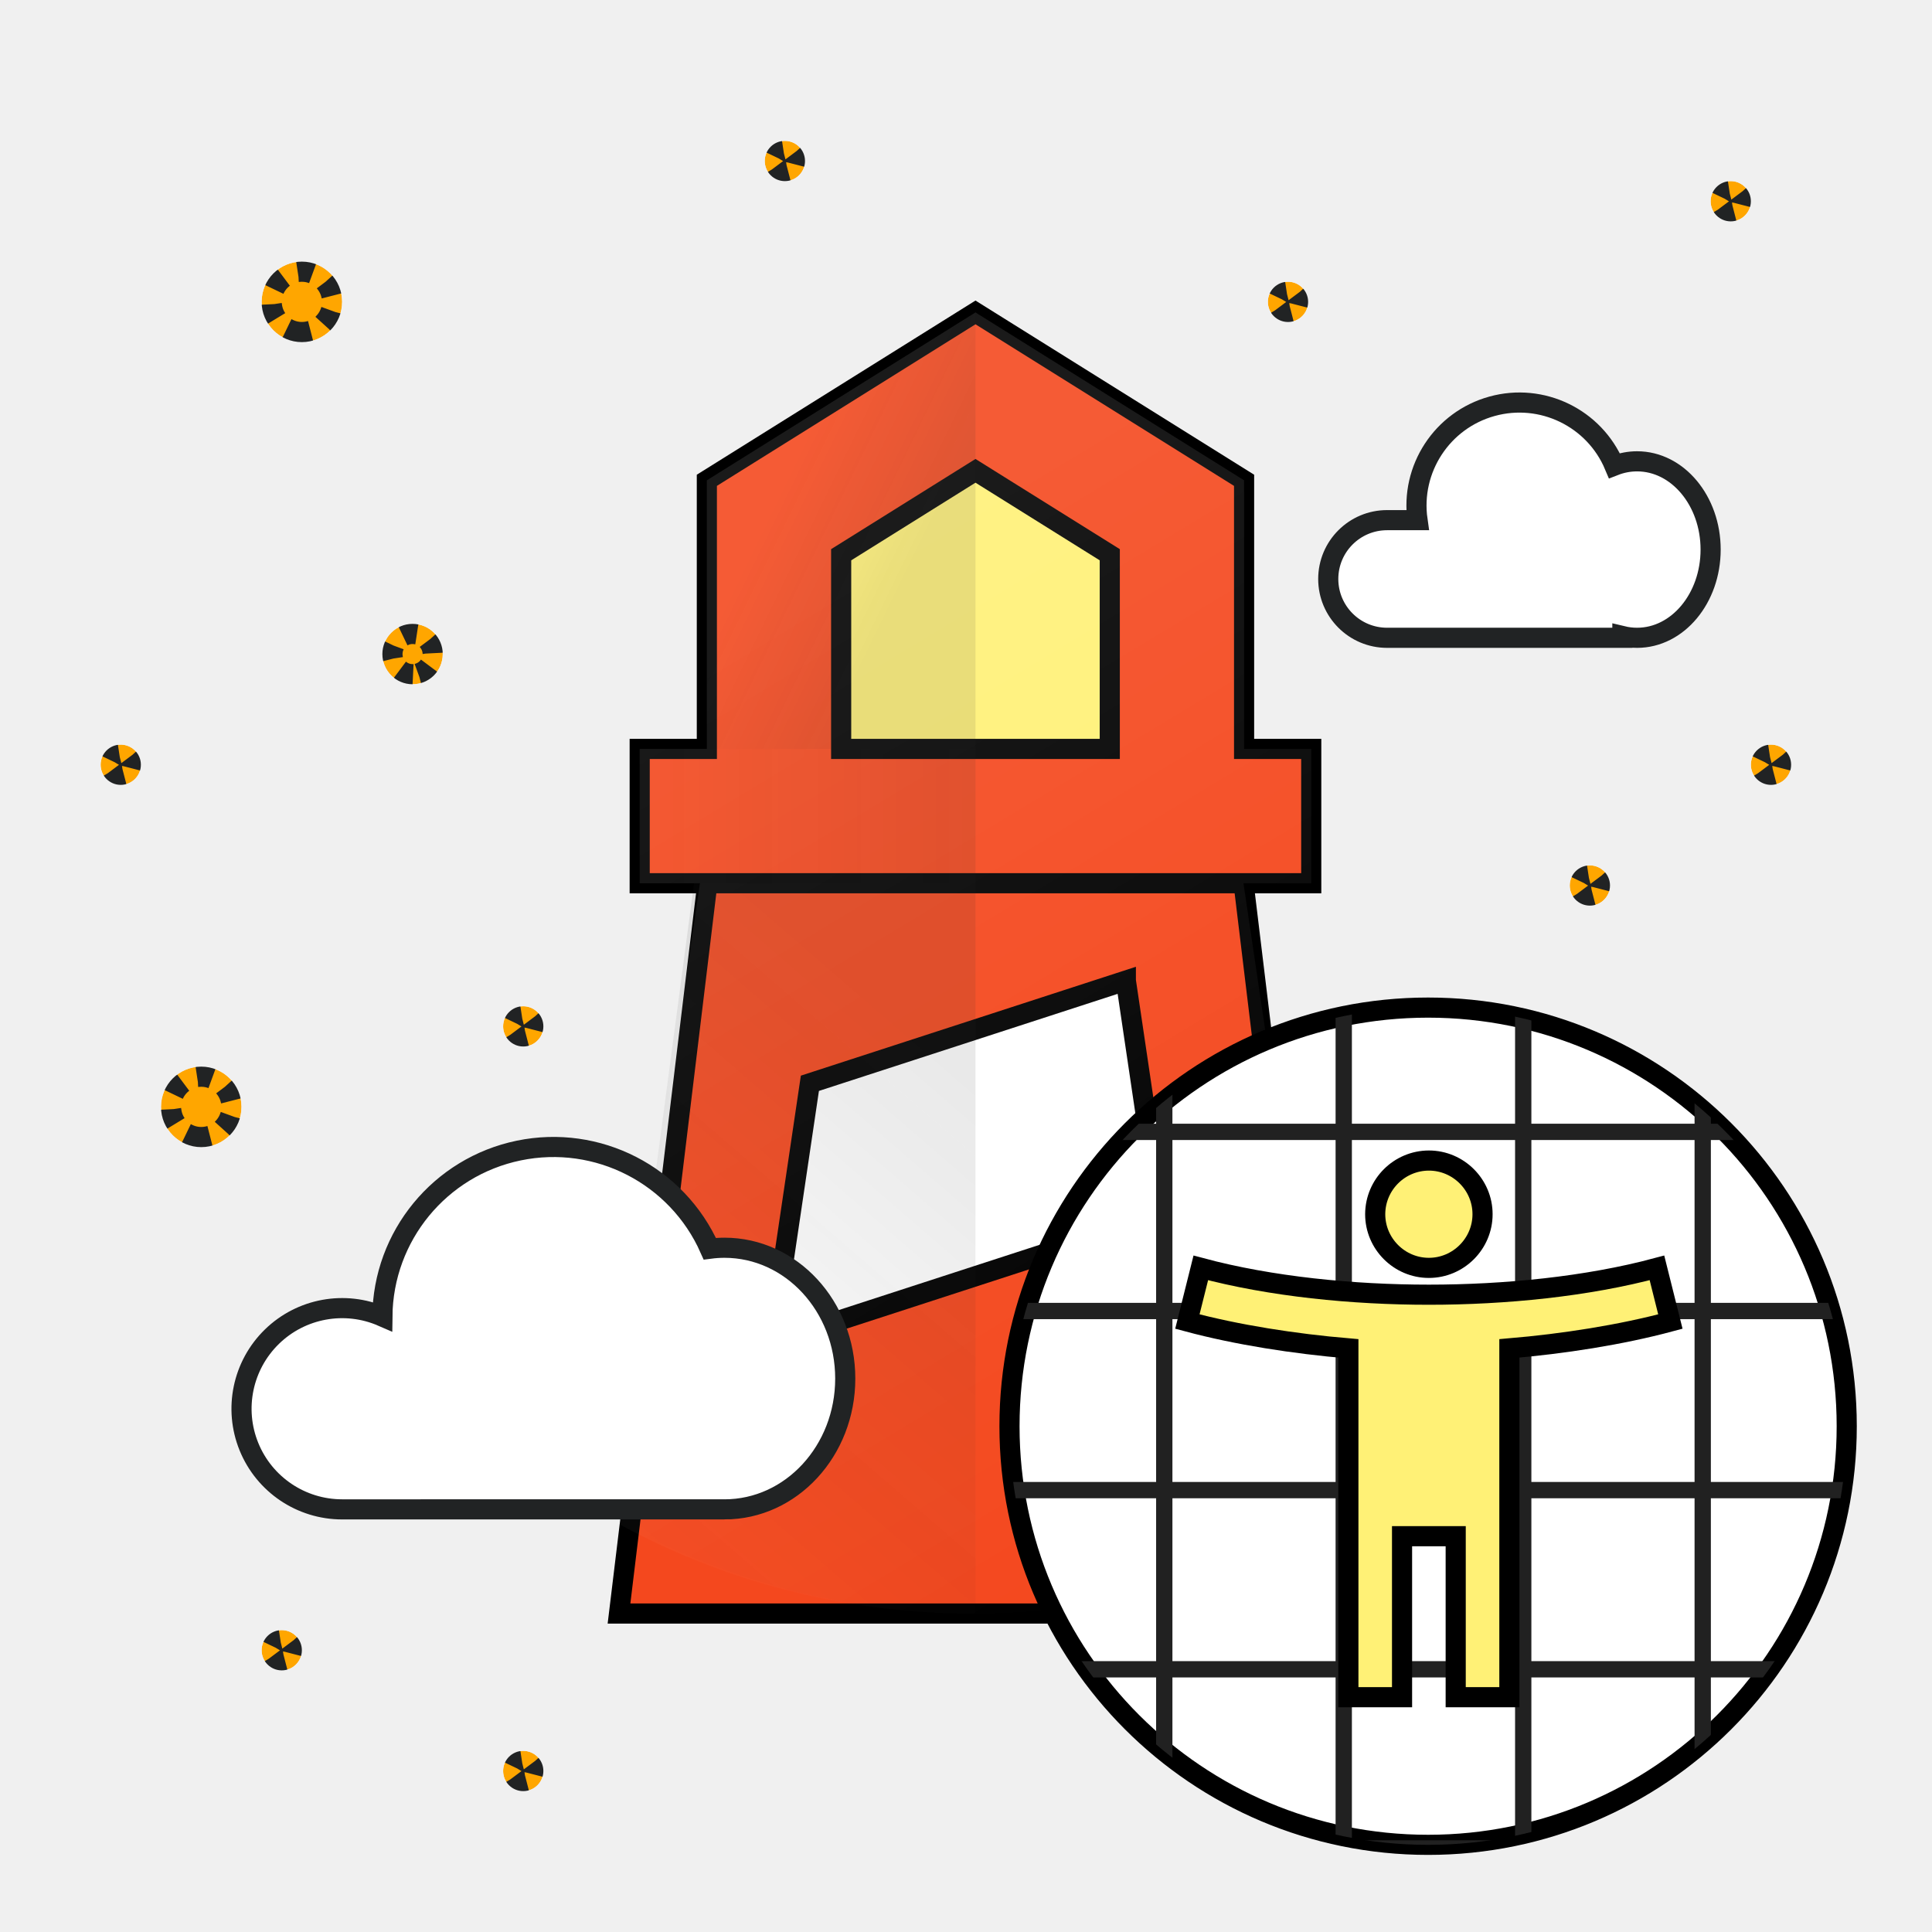
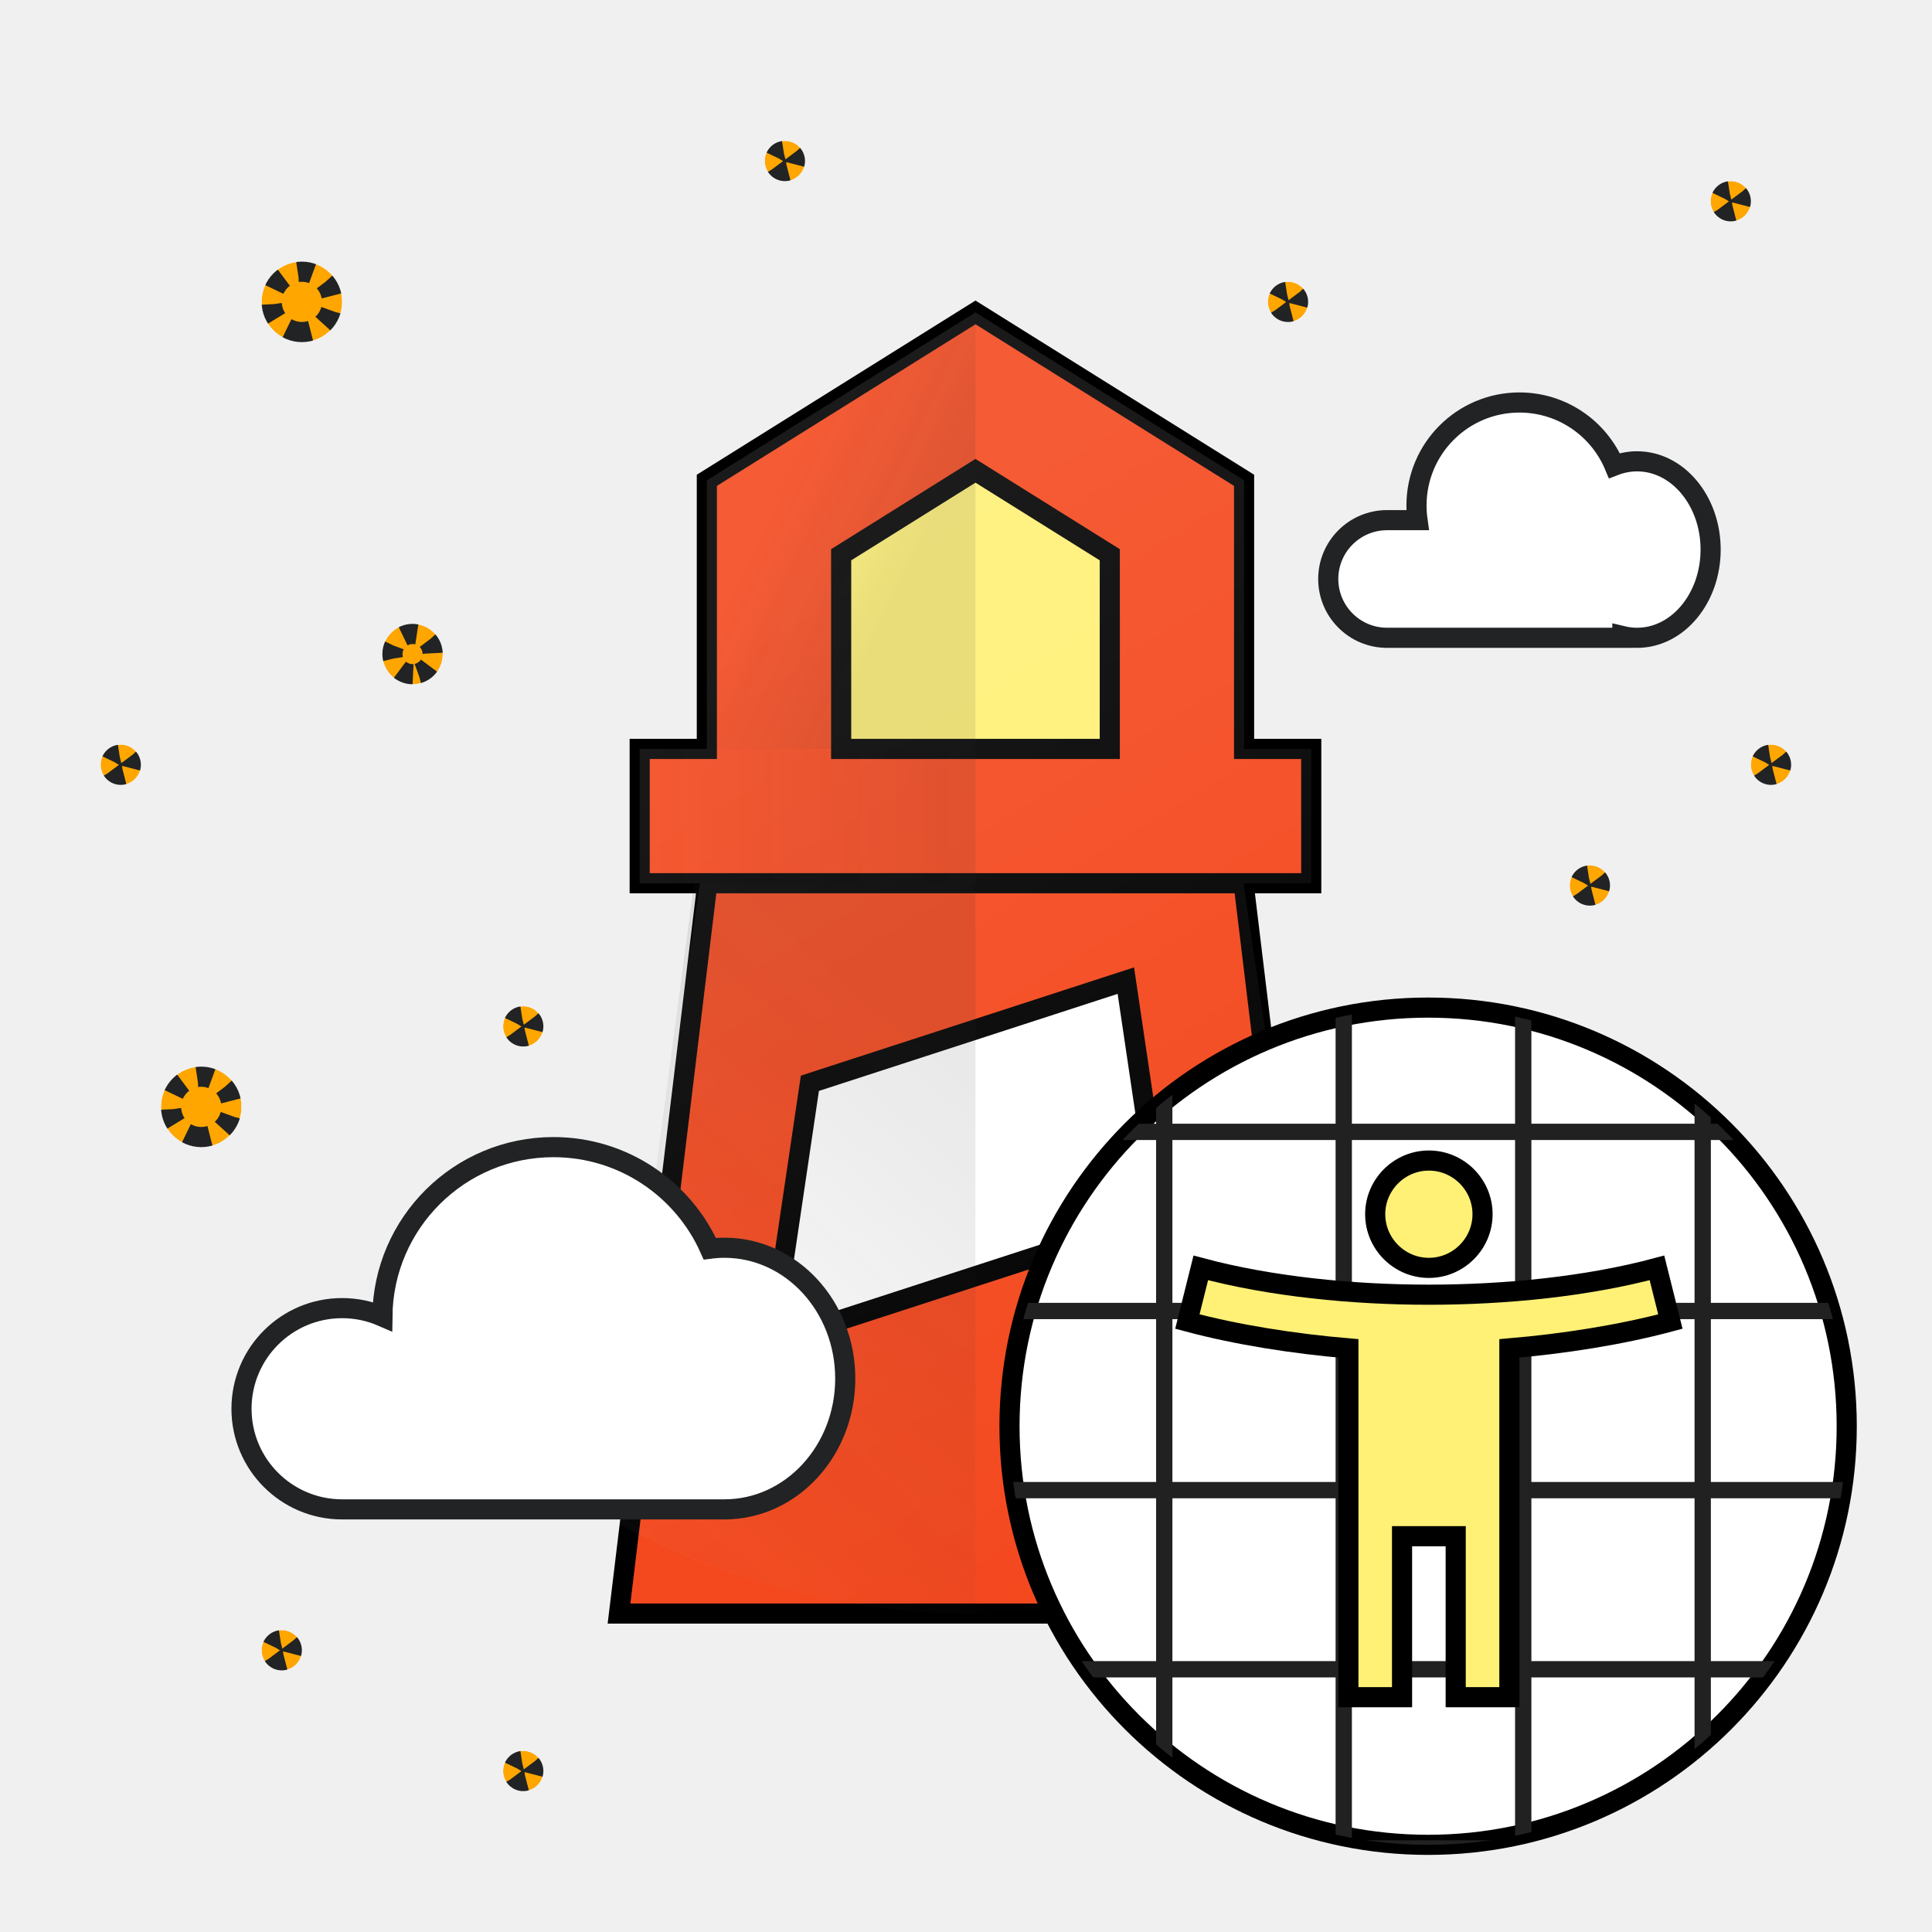
- <svg xmlns="http://www.w3.org/2000/svg" xmlns:xlink="http://www.w3.org/1999/xlink" width="96" height="96">
+ <svg xmlns="http://www.w3.org/2000/svg" xmlns:xlink="http://www.w3.org/1999/xlink" width="96px" height="96px" viewBox="0 0 96 96" version="1.1">
  <defs>
-     <linearGradient x1="36.626%" y1="20.358%" x2="64.01%" y2="100.652%" id="b">
-       <stop stop-color="#FFF" stop-opacity=".1" offset="0%" />
-       <stop stop-color="#FFF" stop-opacity="0" offset="100%" />
+     <linearGradient x1="36.626%" y1="20.358%" x2="64.01%" y2="100.652%" id="linearGradient-1">
+       <stop stop-color="#FFFFFF" stop-opacity="0.1" offset="0%" />
+       <stop stop-color="#FFFFFF" stop-opacity="0" offset="100%" />
    </linearGradient>
-     <linearGradient x1="68.935%" y1="65.756%" x2="31.065%" y2="35.799%" id="c">
-       <stop stop-color="#262626" stop-opacity=".1" offset="0%" />
+     <linearGradient x1="68.935%" y1="65.756%" x2="31.065%" y2="35.799%" id="linearGradient-2">
+       <stop stop-color="#262626" stop-opacity="0.1" offset="0%" />
      <stop stop-color="#262626" stop-opacity="0" offset="100%" />
    </linearGradient>
-     <linearGradient x1="62.531%" y1="13.086%" x2="24.779%" y2="100.996%" id="d">
-       <stop stop-color="#262626" stop-opacity=".1" offset="0%" />
+     <linearGradient x1="62.531%" y1="13.086%" x2="24.779%" y2="100.996%" id="linearGradient-3">
+       <stop stop-color="#262626" stop-opacity="0.1" offset="0%" />
      <stop stop-color="#262626" stop-opacity="0" offset="100%" />
    </linearGradient>
-     <linearGradient x1="0%" y1="50%" y2="50%" id="e">
-       <stop stop-color="#262626" stop-opacity=".1" offset="0%" />
+     <linearGradient x1="0%" y1="50%" x2="100%" y2="50%" id="linearGradient-4">
+       <stop stop-color="#262626" stop-opacity="0.1" offset="0%" />
      <stop stop-color="#262626" stop-opacity="0" offset="100%" />
    </linearGradient>
-     <path d="M10 14a2 2 0 1 1 0-4 2 2 0 0 1 0 4zm71-6a1 1 0 1 1 0-2 1 1 0 0 1 0 2zM15.5 31a1.5 1.5 0 1 1 0-3 1.5 1.5 0 0 1 0 3zM1 36a1 1 0 1 1 0-2 1 1 0 0 1 0 2zm8 44a1 1 0 1 1 0-2 1 1 0 0 1 0 2zm12-31a1 1 0 1 1 0-2 1 1 0 0 1 0 2zM5 54a2 2 0 1 1 0-4 2 2 0 0 1 0 4zm16 32a1 1 0 1 1 0-2 1 1 0 0 1 0 2zm38-73a1 1 0 1 1 0-2 1 1 0 0 1 0 2zM34 6a1 1 0 1 1 0-2 1 1 0 0 1 0 2zm49 30a1 1 0 1 1 0-2 1 1 0 0 1 0 2zm-9 6a1 1 0 1 1 0-2 1 1 0 0 1 0 2z" id="a" />
-     <mask id="f" x="0" y="0" width="84" height="82" fill="#fff">
-       <use xlink:href="#a" />
+     <path d="M10,14 C8.895,14 8,13.105 8,12 C8,10.895 8.895,10 10,10 C11.105,10 12,10.895 12,12 C12,13.105 11.105,14 10,14 Z M81,8 C80.448,8 80,7.552 80,7 C80,6.448 80.448,6 81,6 C81.552,6 82,6.448 82,7 C82,7.552 81.552,8 81,8 Z M15.5,31 C14.672,31 14,30.328 14,29.5 C14,28.672 14.672,28 15.5,28 C16.328,28 17,28.672 17,29.5 C17,30.328 16.328,31 15.5,31 Z M1,36 C0.448,36 0,35.552 0,35 C0,34.448 0.448,34 1,34 C1.552,34 2,34.448 2,35 C2,35.552 1.552,36 1,36 Z M9,80 C8.448,80 8,79.552 8,79 C8,78.448 8.448,78 9,78 C9.552,78 10,78.448 10,79 C10,79.552 9.552,80 9,80 Z M21,49 C20.448,49 20,48.552 20,48 C20,47.448 20.448,47 21,47 C21.552,47 22,47.448 22,48 C22,48.552 21.552,49 21,49 Z M5,54 C3.895,54 3,53.105 3,52 C3,50.895 3.895,50 5,50 C6.105,50 7,50.895 7,52 C7,53.105 6.105,54 5,54 Z M21,86 C20.448,86 20,85.552 20,85 C20,84.448 20.448,84 21,84 C21.552,84 22,84.448 22,85 C22,85.552 21.552,86 21,86 Z M59,13 C58.448,13 58,12.552 58,12 C58,11.448 58.448,11 59,11 C59.552,11 60,11.448 60,12 C60,12.552 59.552,13 59,13 Z M34,6 C33.448,6 33,5.552 33,5 C33,4.448 33.448,4 34,4 C34.552,4 35,4.448 35,5 C35,5.552 34.552,6 34,6 Z M83,36 C82.448,36 82,35.552 82,35 C82,34.448 82.448,34 83,34 C83.552,34 84,34.448 84,35 C84,35.552 83.552,36 83,36 Z M74,42 C73.448,42 73,41.552 73,41 C73,40.448 73.448,40 74,40 C74.552,40 75,40.448 75,41 C75,41.552 74.552,42 74,42 Z" id="path-5" />
+     <mask id="mask-6" maskContentUnits="userSpaceOnUse" maskUnits="objectBoundingBox" x="0" y="0" width="84" height="82" fill="white">
+       <use xlink:href="#path-5" />
    </mask>
-     <circle id="g" cx="20.962" cy="20.868" r="20.801" />
+     <circle id="path-7" cx="20.962" cy="20.868" r="20.801" />
  </defs>
-   <g fill="none" fill-rule="evenodd">
-     <path d="M0 0h96v96H0z" />
-     <g transform="translate(5 3)">
-       <path d="M3 0h80v80H3z" />
-       <path fill="#FFF" d="M31.375 44.642h22.94v22.94h-22.94z" />
-       <path d="M25.758 77.176l5.2-42.962h25.026l5.199 42.962H25.758zm25.185-31.45l-15.7 5.102-1.909 12.88 19.342-6.285-1.733-11.696z" stroke="#000" fill="#F4481E" fill-rule="nonzero" />
-       <path stroke="#979797" fill="#FFF176" d="M34.559 19.324h15.94V39.03H34.56z" />
-       <path d="M56.818 34.214h3.337v6.674H26.786v-6.674h3.337V20.866l13.348-8.342 13.347 8.342v13.348zm-6.674 0v-9.649l-6.673-4.17-6.674 4.17v9.649h13.347z" stroke="#000" fill="#F4481E" fill-rule="nonzero" />
-       <path d="M50.022 37.123l4.664 31.485a36.538 36.538 0 0 1-18.166 4.804 36.538 36.538 0 0 1-18.167-4.804l4.664-31.485h-2.996v-6.674h3.337V17.102l13.348-8.343 13.347 8.343v13.347h3.337v6.674h-3.368z" fill="url(#b)" fill-rule="nonzero" transform="translate(6.765 3.765)" />
-       <path fill="url(#c)" fill-rule="nonzero" d="M36.706 30.45H23.358V17.101l13.348-8.343z" transform="translate(6.765 3.765)" />
-       <path d="M36.706 73.412a36.677 36.677 0 0 1-18.167-4.804l4.183-31.485h13.984v36.289z" fill="url(#d)" fill-rule="nonzero" transform="translate(6.765 3.765)" />
-       <path fill="url(#e)" fill-rule="nonzero" transform="matrix(-1 0 0 1 63.492 3.765)" d="M20.021 30.449h16.684v6.674H20.021z" />
-       <use stroke="#212324" mask="url(#f)" stroke-width="2" fill="#FFA600" stroke-dasharray="1,1" xlink:href="#a" />
-       <path d="M31 72c3.314 0 6-2.91 6-6.5S34.314 59 31 59a5.6 5.6 0 0 0-.73.048A8.5 8.5 0 0 0 14 62.417 5 5 0 1 0 12 72l19-.001zM65.436 22.846h-1.513a2.923 2.923 0 0 0 0 5.846h11.692v-.087c.237.057.48.087.731.087 2.018 0 3.654-1.963 3.654-4.384 0-2.422-1.636-4.385-3.654-4.385a3.1 3.1 0 0 0-1.128.213 5.117 5.117 0 0 0-9.782 2.71z" stroke="#212324" fill="#FFF" />
+   <g id="21-Accessibility-audits" stroke="none" stroke-width="1" fill="none" fill-rule="evenodd">
+     <rect id="Rectangle" x="0" y="0" width="96" height="96" />
+     <g id="lighthouse-graphics" transform="translate(5, 3)">
+       <g id="lighthouse" transform="translate(3, 0)">
+         <g id="Group-4-Copy-2">
+           <rect id="Rectangle" x="0" y="0" width="80" height="80" />
+           <g id="Group-2" transform="translate(3.764706, 3.764706)">
+             <rect id="Rectangle" fill="#FFFFFF" x="24.61" y="40.877" width="22.941" height="22.941" />
+             <path d="M18.993,73.412 L24.193,30.449 L49.219,30.449 L54.418,73.412 C48.771,73.412 43.315,73.412 36.706,73.412 C32.3,73.412 26.396,73.412 18.993,73.412 Z M44.178,41.962 L28.478,47.063 L26.57,59.943 L45.911,53.658 L44.178,41.962 Z" id="Shape" stroke="#000000" fill="#F4481E" fill-rule="nonzero" />
+             <rect id="Rectangle" stroke="#979797" fill="#FFF176" x="27.794" y="15.559" width="15.941" height="19.706" />
+             <path d="M50.053,30.449 L53.39,30.449 L53.39,37.123 L20.021,37.123 L20.021,30.449 L23.358,30.449 L23.358,17.102 L36.706,8.759 L50.053,17.102 L50.053,30.449 Z M43.38,30.449 L43.38,20.801 L36.706,16.629 L30.032,20.801 L30.032,30.449 L43.38,30.449 Z" id="Path" stroke="#000000" fill="#F4481E" fill-rule="nonzero" />
+             <path d="M50.022,37.123 L54.686,68.608 C49.329,71.665 43.128,73.412 36.52,73.412 C29.911,73.412 23.71,71.665 18.353,68.608 L23.017,37.123 L20.021,37.123 L20.021,30.449 L23.358,30.449 L23.358,17.102 L36.706,8.759 L50.053,17.102 L50.053,30.449 L53.39,30.449 L53.39,37.123 L50.022,37.123 Z" id="Path" fill="url(#linearGradient-1)" fill-rule="nonzero" />
+             <polygon id="Path-Copy-2" fill="url(#linearGradient-2)" fill-rule="nonzero" points="36.706 30.449 23.358 30.449 23.358 17.102 36.706 8.759" />
+             <path d="M36.706,73.412 C30.111,73.412 23.888,71.653 18.539,68.608 L22.722,37.123 L36.706,37.123 L36.706,73.412 Z" id="Path-Copy-4" fill="url(#linearGradient-3)" fill-rule="nonzero" />
+             <rect id="Rectangle-Copy-13" fill="url(#linearGradient-4)" fill-rule="nonzero" transform="translate(28.36364, 33.7861) scale(-1, 1) translate(-28.36364, -33.7861) " x="20.021" y="30.449" width="16.684" height="6.674" />
+           </g>
+         </g>
+       </g>
+       <use id="stars" stroke="#212324" mask="url(#mask-6)" stroke-width="2" fill="#FFA600" stroke-dasharray="1,1" xlink:href="#path-5" />
+       <path d="M13,72 C9.686,72 7,69.09 7,65.5 C7,61.91 9.686,59 13,59 C13.247,59 13.491,59.016 13.73,59.048 C15.054,56.074 18.035,54 21.5,54 C26.166,54 29.955,57.76 30,62.416 C30.612,62.149 31.289,62 32,62 C34.761,62 37,64.239 37,67 C37,69.761 34.761,72 32,72 L13,72 Z" id="cloud2" stroke="#212324" fill="#FFFFFF" transform="translate(22, 63) scale(-1, 1) translate(-22, -63) " />
+       <path d="M75.564,22.846 L77.077,22.846 C78.691,22.846 80,24.155 80,25.769 C80,27.384 78.691,28.692 77.077,28.692 L65.385,28.692 L65.385,28.605 C65.148,28.662 64.904,28.692 64.654,28.692 C62.636,28.692 61,26.729 61,24.308 C61,21.886 62.636,19.923 64.654,19.923 C65.047,19.923 65.426,19.998 65.782,20.136 C66.555,18.294 68.377,17 70.5,17 C73.325,17 75.615,19.29 75.615,22.115 C75.615,22.363 75.598,22.607 75.564,22.846 Z" id="cloud1" stroke="#212324" fill="#FFFFFF" transform="translate(70.5, 22.84615) scale(-1, 1) translate(-70.5, -22.84615) " />
    </g>
-     <g transform="translate(50 50)">
-       <mask id="h" fill="#fff">
-         <use xlink:href="#g" />
-       </mask>
-       <use stroke="#000" fill="#FFF" xlink:href="#g" />
-       <g mask="url(#h)" stroke="#212121" stroke-width=".81">
-         <path d="M-72.66 6.242h206.254M16.77-38.202v139.844M97.035-38.202v139.844M25.688-38.202v139.844m80.265-139.844v139.844M34.607-38.202v139.844m80.265-139.844v139.844M43.525-38.202v139.844M123.79-38.202v139.844M52.443-38.202v139.844M132.71-38.202v139.844M61.362-38.202v139.844M7.852-38.202v139.844M88.116-38.202v139.844M-1.067-38.202v139.844M79.198-38.202v139.844M-9.985-38.202v139.844M70.28-38.202v139.844M-18.903-38.52v139.844M-27.822-38.52v139.844M-36.74-38.52v139.844M-45.66-38.52v139.844M-54.577-38.52v139.844M-63.495-38.52v139.844M-72.414-38.52v139.844M-72.66-2.66h206.254m-206.254-8.9h206.254M-72.66-20.463h206.254M-72.66-29.363h206.254M-72.66-38.265h206.254M-72.66 15.143h206.254m-206.254 8.9h206.254M-72.66 32.946h206.254M-72.66 41.846h206.254M-72.66 50.748h206.254m-206.254 8.9h206.254M-72.66 68.55h206.254M-72.66 77.451h206.254M-72.66 86.353h206.254m-206.254 8.9h206.254" />
+     <g id="content" transform="translate(50, 50)">
+       <g id="Group-4">
+         <mask id="mask-8" fill="white">
+           <use xlink:href="#path-7" />
+         </mask>
+         <use id="c" stroke="#000000" fill="#FFFFFF" xlink:href="#path-7" />
+         <g id="Group" mask="url(#mask-8)" stroke="#212121" stroke-width="0.81">
+           <g transform="translate(-72.9697, -38.60606)" id="Shape">
+             <path d="M0.31,44.848 L206.564,44.848 M89.74,0.404 L89.74,140.248 M170.005,0.404 L170.005,140.248 M98.658,0.404 L98.658,140.248 M178.923,0.404 L178.923,140.248 M107.576,0.404 L107.576,140.248 M187.842,0.404 L187.842,140.248 M116.495,0.404 L116.495,140.248 M196.76,0.404 L196.76,140.248 M125.413,0.404 L125.413,140.248 M205.678,0.404 L205.678,140.248 M134.331,0.404 L134.331,140.248 M80.821,0.404 L80.821,140.248 M161.087,0.404 L161.087,140.248 M71.903,0.404 L71.903,140.248 M152.168,0.404 L152.168,140.248 M62.985,0.404 L62.985,140.248 M143.25,0.404 L143.25,140.248 M54.066,0.085 L54.066,139.929 M45.148,0.085 L45.148,139.929 M36.229,0.085 L36.229,139.929 M27.311,0.085 L27.311,139.929 M18.393,0.085 L18.393,139.929 M9.475,0.085 L9.475,139.929 M0.556,0.085 L0.556,139.929 M0.31,35.946 L206.564,35.946 M0.31,27.045 L206.564,27.045 M0.31,18.144 L206.564,18.144 M0.31,9.243 L206.564,9.243 M0.31,0.342 L206.564,0.342 M0.31,53.749 L206.564,53.749 M0.31,62.65 L206.564,62.65 M0.31,71.551 L206.564,71.551 M0.31,80.452 L206.564,80.452 M0.31,89.354 L206.564,89.354 M0.31,98.255 L206.564,98.255 M0.31,107.156 L206.564,107.156 M0.31,116.057 L206.564,116.057 M0.31,124.959 L206.564,124.959 M0.31,133.86 L206.564,133.86" />
+           </g>
+         </g>
+       </g>
+       <g id="ic_accessibility_new_black_24dp-2" transform="translate(5, 5)">
+         <g id="ic_accessibility_new_black_24dp">
+           <path d="M27.333,8 C23.853,8.933 19.773,9.333 16,9.333 C12.227,9.333 8.147,8.933 4.667,8 L4,10.667 C6.48,11.333 9.333,11.773 12,12 L12,29.333 L14.667,29.333 L14.667,21.333 L17.333,21.333 L17.333,29.333 L20,29.333 L20,12 C22.667,11.773 25.52,11.333 28,10.667 L27.333,8 Z M16,8 C17.467,8 18.667,6.8 18.667,5.333 C18.667,3.867 17.467,2.667 16,2.667 C14.533,2.667 13.333,3.867 13.333,5.333 C13.333,6.8 14.533,8 16,8 Z" id="Shape" stroke="#000000" fill="#FFF176" fill-rule="nonzero" />
+           <polygon id="Path" points="0 0 32 0 32 32 0 32" />
+         </g>
      </g>
    </g>
-     <path d="M82.333 63c-3.48.933-7.56 1.333-11.333 1.333-3.773 0-7.853-.4-11.333-1.333L59 65.667c2.48.666 5.333 1.106 8 1.333v17.333h2.667v-8h2.666v8H75V67c2.667-.227 5.52-.667 8-1.333L82.333 63zM71 63c1.467 0 2.667-1.2 2.667-2.667 0-1.466-1.2-2.666-2.667-2.666a2.675 2.675 0 0 0-2.667 2.666C68.333 61.8 69.533 63 71 63z" stroke="#000" fill="#FFF176" fill-rule="nonzero" />
-     <path d="M55 55h32v32H55z" />
  </g>
</svg>
